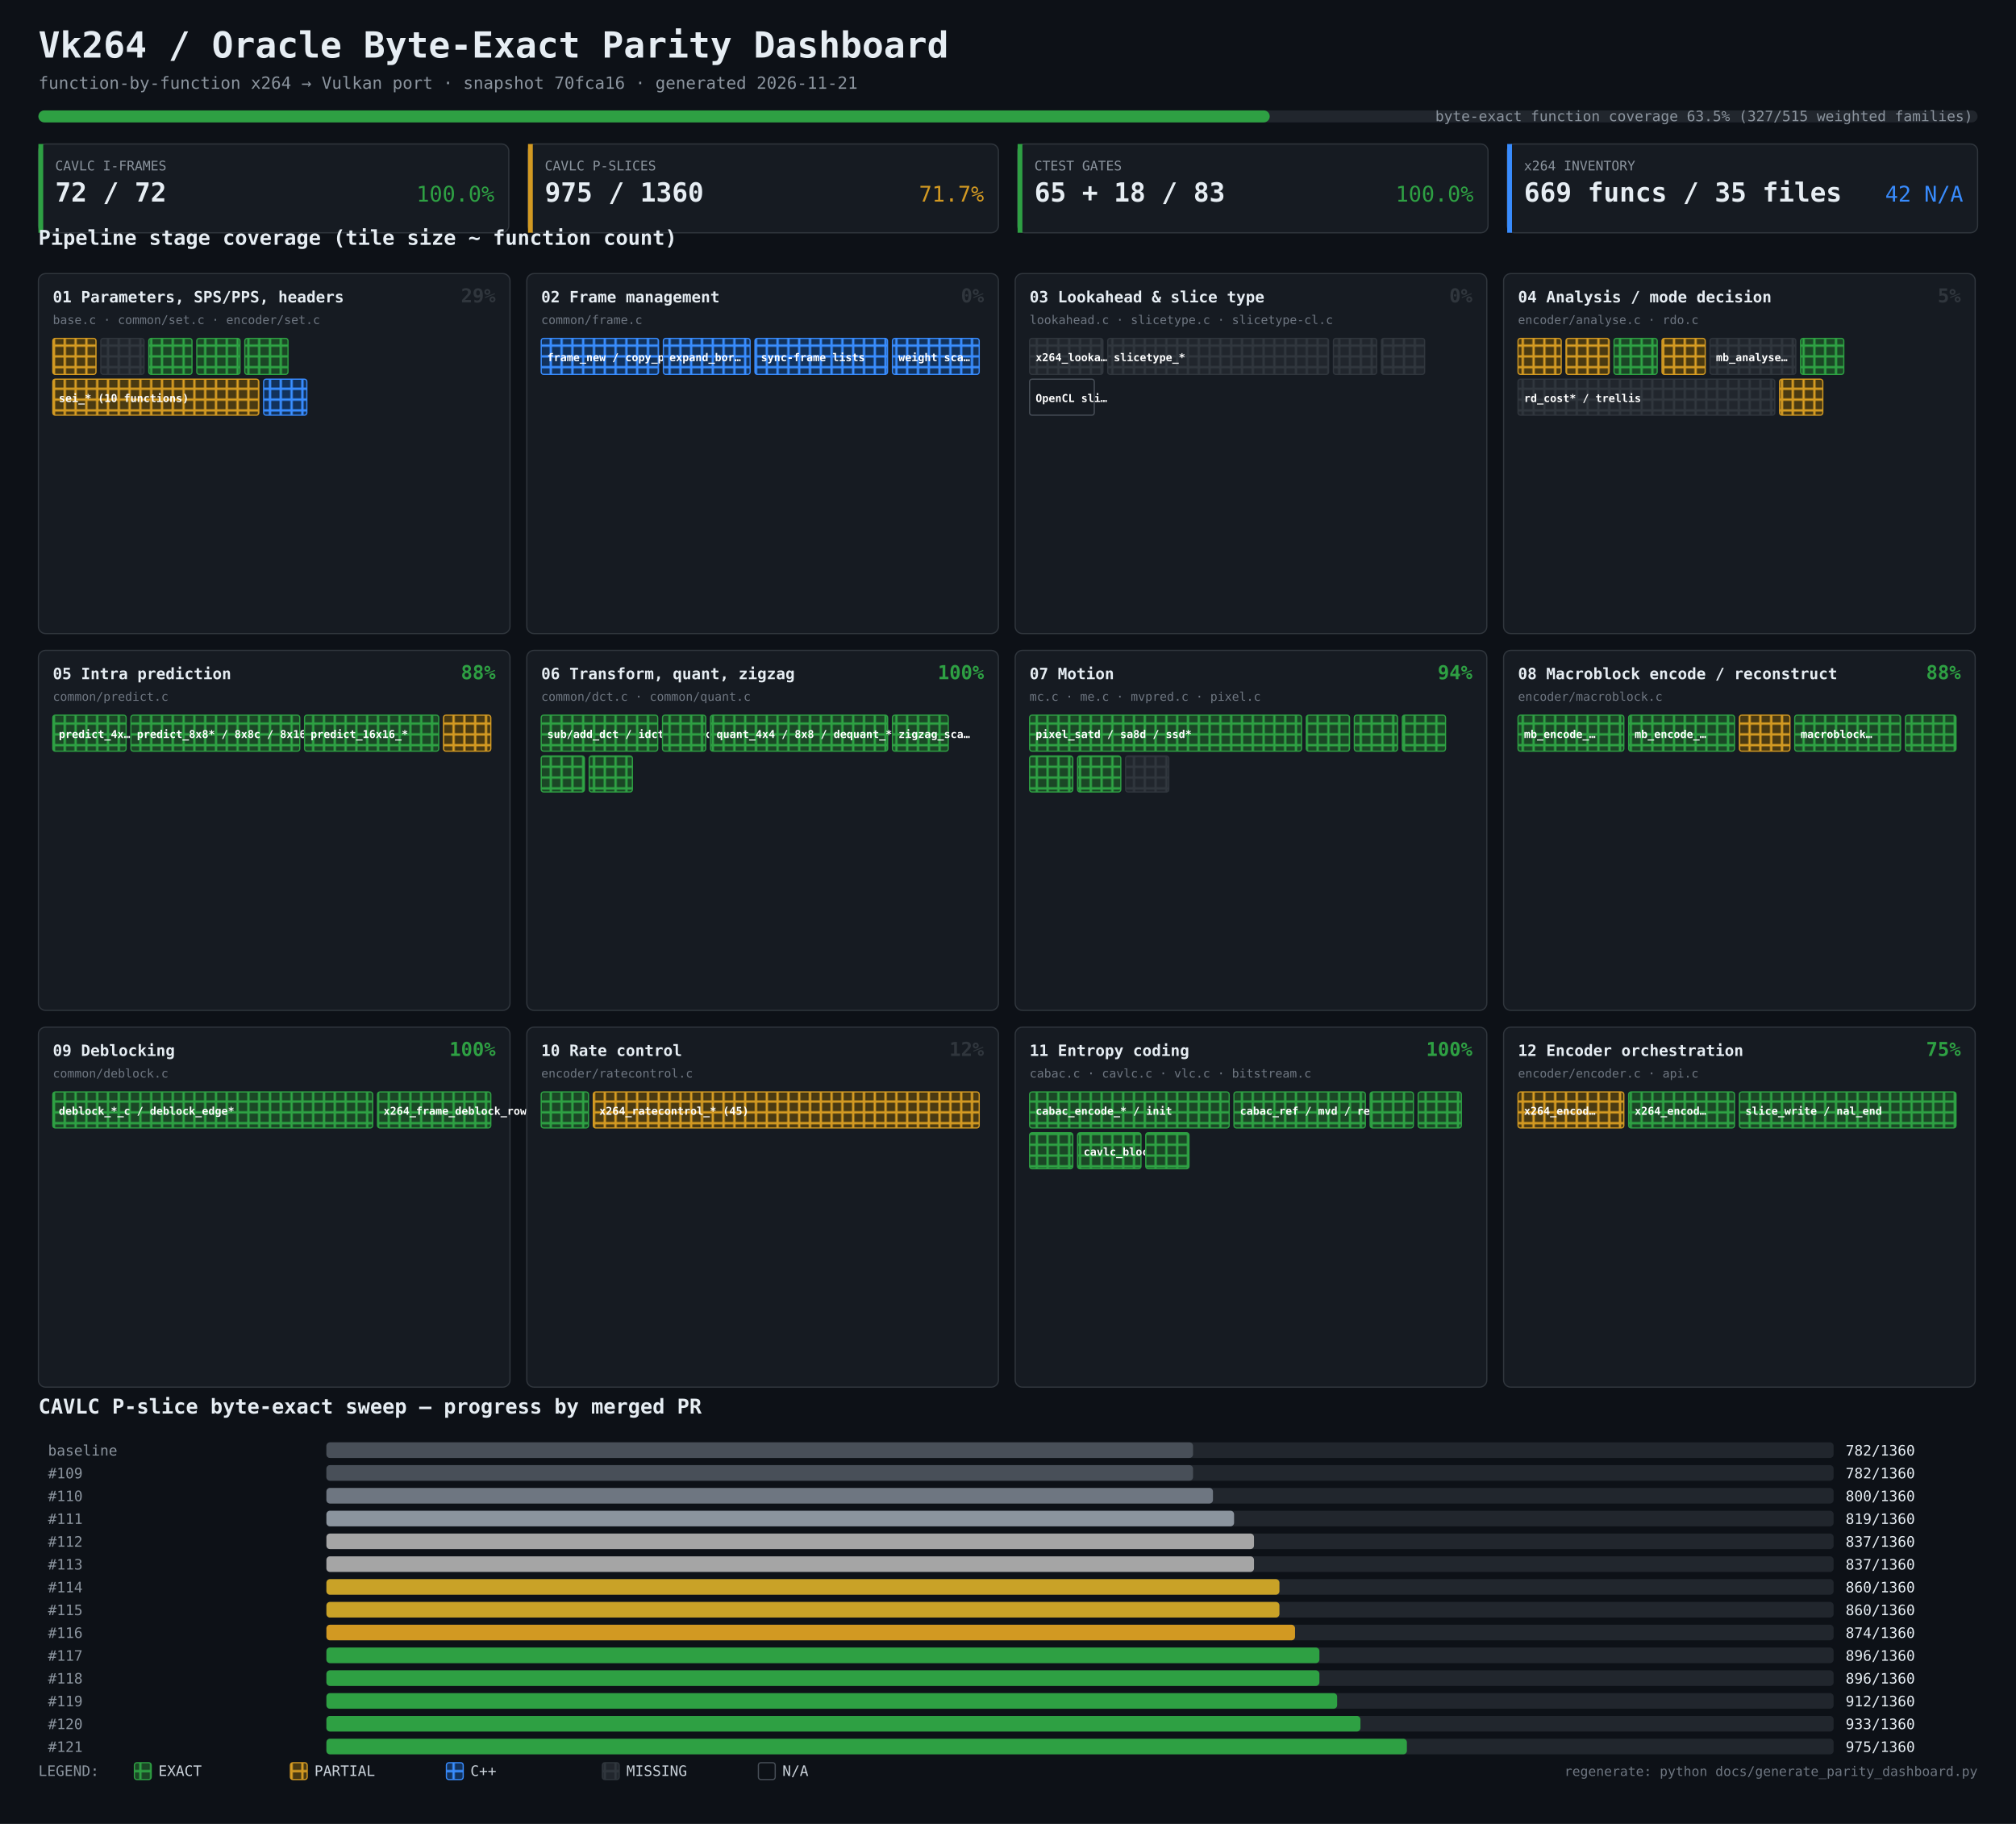
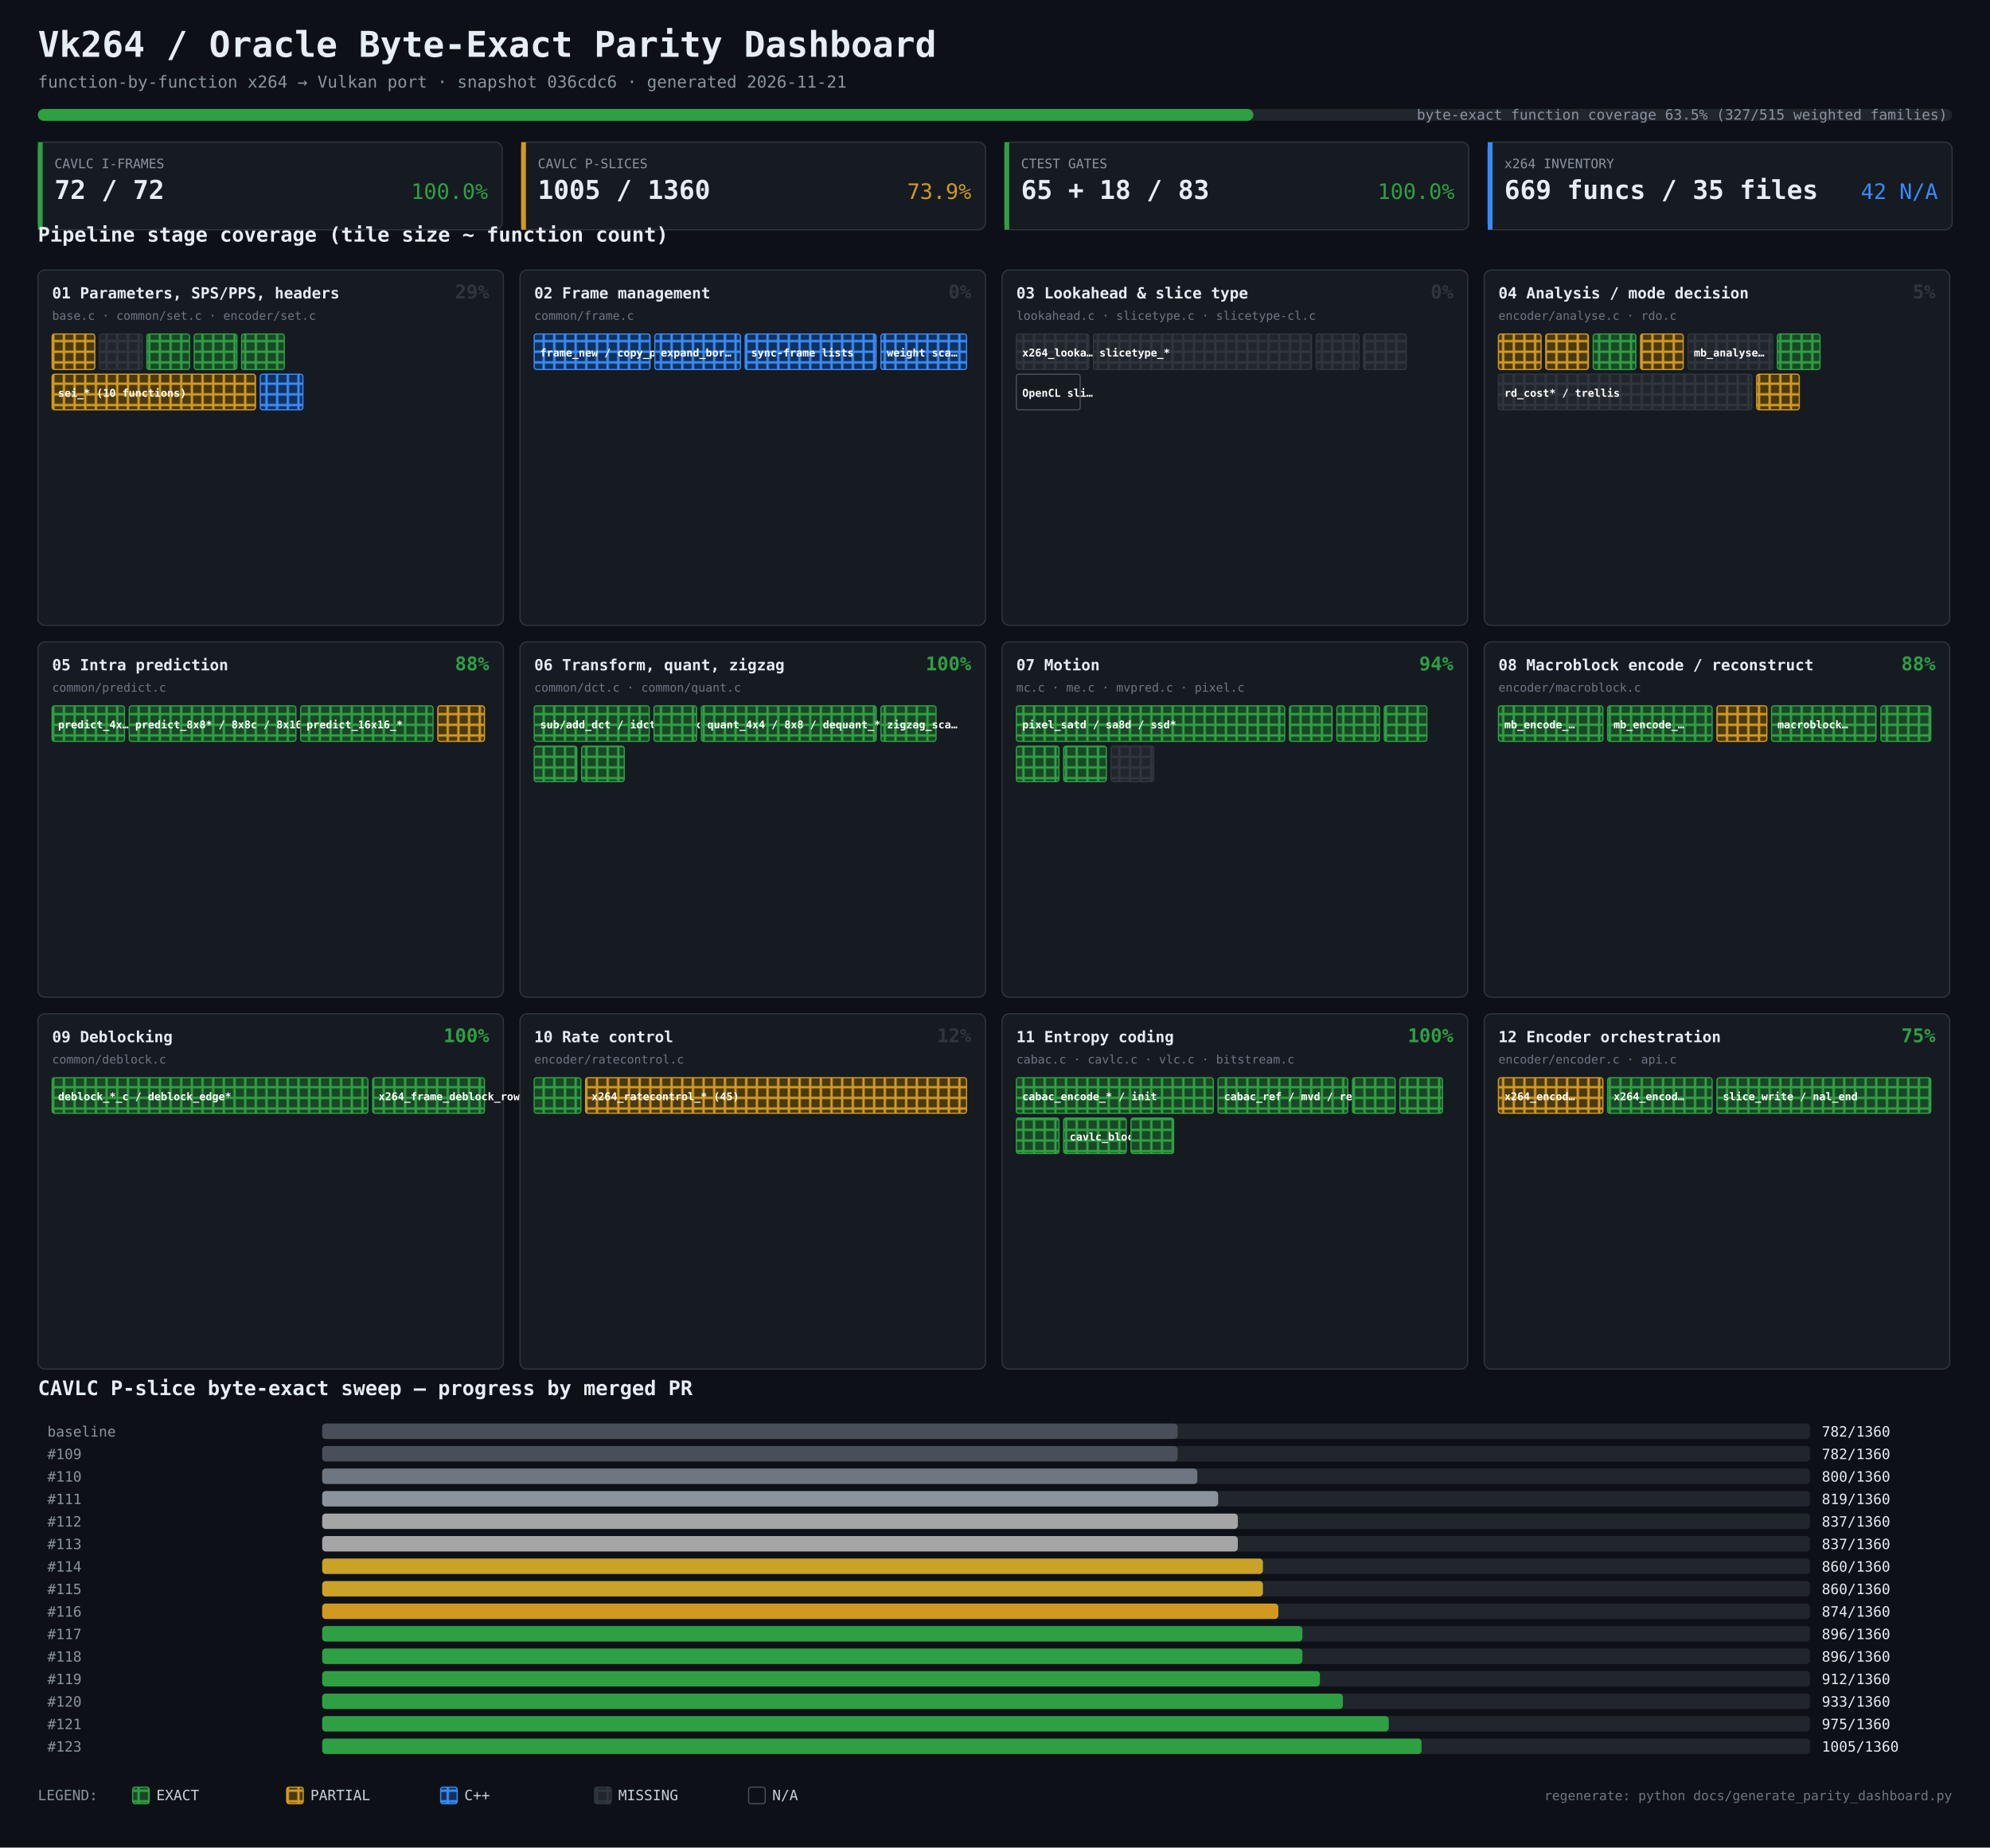
- <svg xmlns="http://www.w3.org/2000/svg" width="1680" height="1520" viewBox="0 0 1680 1520" font-family="Consolas, SFMono-Regular, Menlo, monospace">
+ <svg xmlns="http://www.w3.org/2000/svg" width="1680" height="1560" viewBox="0 0 1680 1560" font-family="Consolas, SFMono-Regular, Menlo, monospace">
  <defs>
    <pattern id="grid-exact" width="9" height="9" patternUnits="userSpaceOnUse">
      <rect width="9" height="9" fill="#2ea043" />
      <rect x="1" y="1" width="7" height="7" fill="#1b4726" />
    </pattern>
    <pattern id="grid-partial" width="9" height="9" patternUnits="userSpaceOnUse">
      <rect width="9" height="9" fill="#d29922" />
      <rect x="1" y="1" width="7" height="7" fill="#4a3a12" />
    </pattern>
    <pattern id="grid-cpp" width="9" height="9" patternUnits="userSpaceOnUse">
      <rect width="9" height="9" fill="#388bfd" />
      <rect x="1" y="1" width="7" height="7" fill="#12325c" />
    </pattern>
    <pattern id="grid-missing" width="9" height="9" patternUnits="userSpaceOnUse">
      <rect width="9" height="9" fill="#30363d" />
      <rect x="1" y="1" width="7" height="7" fill="#21262d" />
    </pattern>
    <pattern id="grid-na" width="9" height="9" patternUnits="userSpaceOnUse">
      <rect width="9" height="9" fill="#484f58" />
      <rect x="1" y="1" width="7" height="7" fill="#262b33" />
    </pattern>
  </defs>
-   <rect width="1680" height="1520" fill="#0d1117" />
+   <rect width="1680" height="1560" fill="#0d1117" />
  <text x="32" y="48" fill="#e6edf3" font-size="30" font-weight="bold">Vk264 / Oracle Byte-Exact Parity Dashboard</text>
-   <text x="32" y="74" fill="#8b949e" font-size="14">function-by-function x264 → Vulkan port · snapshot 70fca16 · generated 2026-11-21</text>
+   <text x="32" y="74" fill="#8b949e" font-size="14">function-by-function x264 → Vulkan port · snapshot 036cdc6 · generated 2026-11-21</text>
  <rect x="32" y="92" width="1616" height="10" fill="#21262d" rx="5" />
  <rect x="32" y="92" width="1026.1" height="10" fill="#2ea043" rx="5" />
  <text x="1644" y="101" fill="#8b949e" font-size="12" text-anchor="end">byte-exact function coverage 63.5% (327/515 weighted families)</text>
  <rect x="32" y="120" width="392" height="74" fill="#161b22" stroke="#30363d" rx="6" />
  <rect x="32" y="120" width="4" height="74" fill="#2ea043" />
  <text x="46" y="142" fill="#8b949e" font-size="11">CAVLC I-FRAMES</text>
  <text x="46" y="168" fill="#e6edf3" font-size="22" font-weight="bold">72 / 72</text>
  <text x="412" y="168" fill="#2ea043" font-size="18" text-anchor="end">100.0%</text>
  <rect x="440" y="120" width="392" height="74" fill="#161b22" stroke="#30363d" rx="6" />
  <rect x="440" y="120" width="4" height="74" fill="#d29922" />
  <text x="454" y="142" fill="#8b949e" font-size="11">CAVLC P-SLICES</text>
-   <text x="454" y="168" fill="#e6edf3" font-size="22" font-weight="bold">975 / 1360</text>
-   <text x="820" y="168" fill="#d29922" font-size="18" text-anchor="end">71.7%</text>
+   <text x="454" y="168" fill="#e6edf3" font-size="22" font-weight="bold">1005 / 1360</text>
+   <text x="820" y="168" fill="#d29922" font-size="18" text-anchor="end">73.9%</text>
  <rect x="848" y="120" width="392" height="74" fill="#161b22" stroke="#30363d" rx="6" />
  <rect x="848" y="120" width="4" height="74" fill="#2ea043" />
  <text x="862" y="142" fill="#8b949e" font-size="11">CTEST GATES</text>
  <text x="862" y="168" fill="#e6edf3" font-size="22" font-weight="bold">65 + 18 / 83</text>
  <text x="1228" y="168" fill="#2ea043" font-size="18" text-anchor="end">100.0%</text>
  <rect x="1256" y="120" width="392" height="74" fill="#161b22" stroke="#30363d" rx="6" />
  <rect x="1256" y="120" width="4" height="74" fill="#388bfd" />
  <text x="1270" y="142" fill="#8b949e" font-size="11">x264 INVENTORY</text>
  <text x="1270" y="168" fill="#e6edf3" font-size="22" font-weight="bold">669 funcs / 35 files</text>
  <text x="1636" y="168" fill="#388bfd" font-size="18" text-anchor="end">42 N/A</text>
  <text x="32" y="204" fill="#e6edf3" font-size="17" font-weight="bold">Pipeline stage coverage (tile size ~ function count)</text>
  <rect x="32" y="228" width="393" height="300" fill="#161b22" stroke="#30363d" rx="6" />
  <text x="44" y="252" fill="#e6edf3" font-size="13" font-weight="bold">01  Parameters, SPS/PPS, headers</text>
  <text x="44" y="270" fill="#6e7681" font-size="10">base.c · common/set.c · encoder/set.c</text>
  <text x="413" y="252" fill="#30363d" font-size="16" font-weight="bold" text-anchor="end">29%</text>
  <rect x="44.0" y="282" width="36.0" height="30" fill="url(#grid-partial)" stroke="#d29922" rx="2" />
  <rect x="84.0" y="282" width="36.0" height="30" fill="url(#grid-missing)" stroke="#30363d" rx="2" />
  <rect x="124.0" y="282" width="36.0" height="30" fill="url(#grid-exact)" stroke="#2ea043" rx="2" />
  <rect x="164.0" y="282" width="36.0" height="30" fill="url(#grid-exact)" stroke="#2ea043" rx="2" />
  <rect x="204.0" y="282" width="36.0" height="30" fill="url(#grid-exact)" stroke="#2ea043" rx="2" />
  <rect x="44.0" y="316" width="171.7" height="30" fill="url(#grid-partial)" stroke="#d29922" rx="2" />
  <text x="49.0" y="335" fill="#ffffff" font-size="9" font-weight="bold">sei_* (10 functions)</text>
  <rect x="219.7" y="316" width="36.0" height="30" fill="url(#grid-cpp)" stroke="#388bfd" rx="2" />
  <rect x="439" y="228" width="393" height="300" fill="#161b22" stroke="#30363d" rx="6" />
  <text x="451" y="252" fill="#e6edf3" font-size="13" font-weight="bold">02  Frame management</text>
  <text x="451" y="270" fill="#6e7681" font-size="10">common/frame.c</text>
  <text x="820" y="252" fill="#30363d" font-size="16" font-weight="bold" text-anchor="end">0%</text>
  <rect x="451.0" y="282" width="97.8" height="30" fill="url(#grid-cpp)" stroke="#388bfd" rx="2" />
  <text x="456.0" y="301" fill="#ffffff" font-size="9" font-weight="bold">frame_new / copy_picture</text>
  <rect x="552.8" y="282" width="72.3" height="30" fill="url(#grid-cpp)" stroke="#388bfd" rx="2" />
  <text x="557.8" y="301" fill="#ffffff" font-size="9" font-weight="bold">expand_bor…</text>
  <rect x="629.1" y="282" width="110.5" height="30" fill="url(#grid-cpp)" stroke="#388bfd" rx="2" />
  <text x="634.1" y="301" fill="#ffffff" font-size="9" font-weight="bold">sync-frame lists</text>
  <rect x="743.7" y="282" width="72.3" height="30" fill="url(#grid-cpp)" stroke="#388bfd" rx="2" />
  <text x="748.7" y="301" fill="#ffffff" font-size="9" font-weight="bold">weight sca…</text>
  <rect x="846" y="228" width="393" height="300" fill="#161b22" stroke="#30363d" rx="6" />
  <text x="858" y="252" fill="#e6edf3" font-size="13" font-weight="bold">03  Lookahead &amp; slice type</text>
  <text x="858" y="270" fill="#6e7681" font-size="10">lookahead.c · slicetype.c · slicetype-cl.c</text>
  <text x="1227" y="252" fill="#30363d" font-size="16" font-weight="bold" text-anchor="end">0%</text>
  <rect x="858.0" y="282" width="61.1" height="30" fill="url(#grid-missing)" stroke="#30363d" rx="2" />
  <text x="863.0" y="301" fill="#ffffff" font-size="9" font-weight="bold">x264_looka…</text>
  <rect x="923.1" y="282" width="184.1" height="30" fill="url(#grid-missing)" stroke="#30363d" rx="2" />
  <text x="928.1" y="301" fill="#ffffff" font-size="9" font-weight="bold">slicetype_*</text>
  <rect x="1111.2" y="282" width="36.0" height="30" fill="url(#grid-missing)" stroke="#30363d" rx="2" />
  <rect x="1151.2" y="282" width="36.0" height="30" fill="url(#grid-missing)" stroke="#30363d" rx="2" />
  <rect x="858.0" y="316" width="53.9" height="30" fill="url(#grid-n/a)" stroke="#484f58" rx="2" />
  <text x="863.0" y="335" fill="#ffffff" font-size="9" font-weight="bold">OpenCL sli…</text>
  <rect x="1253" y="228" width="393" height="300" fill="#161b22" stroke="#30363d" rx="6" />
  <text x="1265" y="252" fill="#e6edf3" font-size="13" font-weight="bold">04  Analysis / mode decision</text>
  <text x="1265" y="270" fill="#6e7681" font-size="10">encoder/analyse.c · rdo.c</text>
  <text x="1634" y="252" fill="#30363d" font-size="16" font-weight="bold" text-anchor="end">5%</text>
  <rect x="1265.0" y="282" width="36.0" height="30" fill="url(#grid-partial)" stroke="#d29922" rx="2" />
  <rect x="1305.0" y="282" width="36.0" height="30" fill="url(#grid-partial)" stroke="#d29922" rx="2" />
  <rect x="1345.0" y="282" width="36.0" height="30" fill="url(#grid-exact)" stroke="#2ea043" rx="2" />
  <rect x="1385.0" y="282" width="36.0" height="30" fill="url(#grid-partial)" stroke="#d29922" rx="2" />
  <rect x="1425.0" y="282" width="71.5" height="30" fill="url(#grid-missing)" stroke="#30363d" rx="2" />
  <text x="1430.0" y="301" fill="#ffffff" font-size="9" font-weight="bold">mb_analyse…</text>
  <rect x="1500.5" y="282" width="36.0" height="30" fill="url(#grid-exact)" stroke="#2ea043" rx="2" />
  <rect x="1265.0" y="316" width="214.0" height="30" fill="url(#grid-missing)" stroke="#30363d" rx="2" />
  <text x="1270.0" y="335" fill="#ffffff" font-size="9" font-weight="bold">rd_cost* / trellis</text>
  <rect x="1483.0" y="316" width="36.0" height="30" fill="url(#grid-partial)" stroke="#d29922" rx="2" />
  <rect x="32" y="542" width="393" height="300" fill="#161b22" stroke="#30363d" rx="6" />
  <text x="44" y="566" fill="#e6edf3" font-size="13" font-weight="bold">05  Intra prediction</text>
  <text x="44" y="584" fill="#6e7681" font-size="10">common/predict.c</text>
  <text x="413" y="566" fill="#2ea043" font-size="16" font-weight="bold" text-anchor="end">88%</text>
  <rect x="44.0" y="596" width="61.1" height="30" fill="url(#grid-exact)" stroke="#2ea043" rx="2" />
  <text x="49.0" y="615" fill="#ffffff" font-size="9" font-weight="bold">predict_4x…</text>
  <rect x="109.1" y="596" width="140.7" height="30" fill="url(#grid-exact)" stroke="#2ea043" rx="2" />
  <text x="114.1" y="615" fill="#ffffff" font-size="9" font-weight="bold">predict_8x8* / 8x8c / 8x16c</text>
  <rect x="253.8" y="596" width="111.8" height="30" fill="url(#grid-exact)" stroke="#2ea043" rx="2" />
  <text x="258.8" y="615" fill="#ffffff" font-size="9" font-weight="bold">predict_16x16_*</text>
  <rect x="369.6" y="596" width="39.4" height="30" fill="url(#grid-partial)" stroke="#d29922" rx="2" />
  <rect x="439" y="542" width="393" height="300" fill="#161b22" stroke="#30363d" rx="6" />
  <text x="451" y="566" fill="#e6edf3" font-size="13" font-weight="bold">06  Transform, quant, zigzag</text>
  <text x="451" y="584" fill="#6e7681" font-size="10">common/dct.c · common/quant.c</text>
  <text x="820" y="566" fill="#2ea043" font-size="16" font-weight="bold" text-anchor="end">100%</text>
  <rect x="451.0" y="596" width="97.1" height="30" fill="url(#grid-exact)" stroke="#2ea043" rx="2" />
  <text x="456.0" y="615" fill="#ffffff" font-size="9" font-weight="bold">sub/add_dct / idct 4x4,8x8,16x16</text>
  <rect x="552.1" y="596" width="36.0" height="30" fill="url(#grid-exact)" stroke="#2ea043" rx="2" />
  <rect x="592.1" y="596" width="147.6" height="30" fill="url(#grid-exact)" stroke="#2ea043" rx="2" />
  <text x="597.1" y="615" fill="#ffffff" font-size="9" font-weight="bold">quant_4x4 / 8x8 / dequant_*</text>
  <rect x="743.7" y="596" width="46.5" height="30" fill="url(#grid-exact)" stroke="#2ea043" rx="2" />
  <text x="748.7" y="615" fill="#ffffff" font-size="9" font-weight="bold">zigzag_sca…</text>
  <rect x="451.0" y="630" width="36.0" height="30" fill="url(#grid-exact)" stroke="#2ea043" rx="2" />
  <rect x="491.0" y="630" width="36.0" height="30" fill="url(#grid-exact)" stroke="#2ea043" rx="2" />
  <rect x="846" y="542" width="393" height="300" fill="#161b22" stroke="#30363d" rx="6" />
  <text x="858" y="566" fill="#e6edf3" font-size="13" font-weight="bold">07  Motion</text>
  <text x="858" y="584" fill="#6e7681" font-size="10">mc.c · me.c · mvpred.c · pixel.c</text>
  <text x="1227" y="566" fill="#2ea043" font-size="16" font-weight="bold" text-anchor="end">94%</text>
  <rect x="858.0" y="596" width="226.6" height="30" fill="url(#grid-exact)" stroke="#2ea043" rx="2" />
  <text x="863.0" y="615" fill="#ffffff" font-size="9" font-weight="bold">pixel_satd / sa8d / ssd*</text>
  <rect x="1088.6" y="596" width="36.0" height="30" fill="url(#grid-exact)" stroke="#2ea043" rx="2" />
  <rect x="1128.6" y="596" width="36.0" height="30" fill="url(#grid-exact)" stroke="#2ea043" rx="2" />
  <rect x="1168.6" y="596" width="36.0" height="30" fill="url(#grid-exact)" stroke="#2ea043" rx="2" />
  <rect x="858.0" y="630" width="36.0" height="30" fill="url(#grid-exact)" stroke="#2ea043" rx="2" />
  <rect x="898.0" y="630" width="36.0" height="30" fill="url(#grid-exact)" stroke="#2ea043" rx="2" />
  <rect x="938.0" y="630" width="36.0" height="30" fill="url(#grid-missing)" stroke="#30363d" rx="2" />
  <rect x="1253" y="542" width="393" height="300" fill="#161b22" stroke="#30363d" rx="6" />
  <text x="1265" y="566" fill="#e6edf3" font-size="13" font-weight="bold">08  Macroblock encode / reconstruct</text>
  <text x="1265" y="584" fill="#6e7681" font-size="10">encoder/macroblock.c</text>
  <text x="1634" y="566" fill="#2ea043" font-size="16" font-weight="bold" text-anchor="end">88%</text>
  <rect x="1265.0" y="596" width="88.2" height="30" fill="url(#grid-exact)" stroke="#2ea043" rx="2" />
  <text x="1270.0" y="615" fill="#ffffff" font-size="9" font-weight="bold">mb_encode_…</text>
  <rect x="1357.2" y="596" width="88.2" height="30" fill="url(#grid-exact)" stroke="#2ea043" rx="2" />
  <text x="1362.2" y="615" fill="#ffffff" font-size="9" font-weight="bold">mb_encode_…</text>
  <rect x="1449.5" y="596" width="42.1" height="30" fill="url(#grid-partial)" stroke="#d29922" rx="2" />
  <rect x="1495.6" y="596" width="88.2" height="30" fill="url(#grid-exact)" stroke="#2ea043" rx="2" />
  <text x="1500.6" y="615" fill="#ffffff" font-size="9" font-weight="bold">macroblock…</text>
  <rect x="1587.9" y="596" width="42.1" height="30" fill="url(#grid-exact)" stroke="#2ea043" rx="2" />
  <rect x="32" y="856" width="393" height="300" fill="#161b22" stroke="#30363d" rx="6" />
  <text x="44" y="880" fill="#e6edf3" font-size="13" font-weight="bold">09  Deblocking</text>
  <text x="44" y="898" fill="#6e7681" font-size="10">common/deblock.c</text>
  <text x="413" y="880" fill="#2ea043" font-size="16" font-weight="bold" text-anchor="end">100%</text>
  <rect x="44.0" y="910" width="266.6" height="30" fill="url(#grid-exact)" stroke="#2ea043" rx="2" />
  <text x="49.0" y="929" fill="#ffffff" font-size="9" font-weight="bold">deblock_*_c / deblock_edge*</text>
  <rect x="314.6" y="910" width="94.4" height="30" fill="url(#grid-exact)" stroke="#2ea043" rx="2" />
  <text x="319.6" y="929" fill="#ffffff" font-size="9" font-weight="bold">x264_frame_deblock_row</text>
  <rect x="439" y="856" width="393" height="300" fill="#161b22" stroke="#30363d" rx="6" />
  <text x="451" y="880" fill="#e6edf3" font-size="13" font-weight="bold">10  Rate control</text>
  <text x="451" y="898" fill="#6e7681" font-size="10">encoder/ratecontrol.c</text>
  <text x="820" y="880" fill="#30363d" font-size="16" font-weight="bold" text-anchor="end">12%</text>
  <rect x="451.0" y="910" width="39.4" height="30" fill="url(#grid-exact)" stroke="#2ea043" rx="2" />
  <rect x="494.4" y="910" width="321.6" height="30" fill="url(#grid-partial)" stroke="#d29922" rx="2" />
  <text x="499.4" y="929" fill="#ffffff" font-size="9" font-weight="bold">x264_ratecontrol_* (45)</text>
  <rect x="846" y="856" width="393" height="300" fill="#161b22" stroke="#30363d" rx="6" />
  <text x="858" y="880" fill="#e6edf3" font-size="13" font-weight="bold">11  Entropy coding</text>
  <text x="858" y="898" fill="#6e7681" font-size="10">cabac.c · cavlc.c · vlc.c · bitstream.c</text>
  <text x="1227" y="880" fill="#2ea043" font-size="16" font-weight="bold" text-anchor="end">100%</text>
  <rect x="858.0" y="910" width="166.3" height="30" fill="url(#grid-exact)" stroke="#2ea043" rx="2" />
  <text x="863.0" y="929" fill="#ffffff" font-size="9" font-weight="bold">cabac_encode_* / init</text>
  <rect x="1028.3" y="910" width="109.5" height="30" fill="url(#grid-exact)" stroke="#2ea043" rx="2" />
  <text x="1033.3" y="929" fill="#ffffff" font-size="9" font-weight="bold">cabac_ref / mvd / residual</text>
  <rect x="1141.8" y="910" width="36.0" height="30" fill="url(#grid-exact)" stroke="#2ea043" rx="2" />
  <rect x="1181.8" y="910" width="36.0" height="30" fill="url(#grid-exact)" stroke="#2ea043" rx="2" />
  <rect x="858.0" y="944" width="36.0" height="30" fill="url(#grid-exact)" stroke="#2ea043" rx="2" />
  <rect x="898.0" y="944" width="52.8" height="30" fill="url(#grid-exact)" stroke="#2ea043" rx="2" />
  <text x="903.0" y="963" fill="#ffffff" font-size="9" font-weight="bold">cavlc_bloc…</text>
  <rect x="954.8" y="944" width="36.0" height="30" fill="url(#grid-exact)" stroke="#2ea043" rx="2" />
  <rect x="1253" y="856" width="393" height="300" fill="#161b22" stroke="#30363d" rx="6" />
  <text x="1265" y="880" fill="#e6edf3" font-size="13" font-weight="bold">12  Encoder orchestration</text>
  <text x="1265" y="898" fill="#6e7681" font-size="10">encoder/encoder.c · api.c</text>
  <text x="1634" y="880" fill="#2ea043" font-size="16" font-weight="bold" text-anchor="end">75%</text>
  <rect x="1265.0" y="910" width="88.2" height="30" fill="url(#grid-partial)" stroke="#d29922" rx="2" />
  <text x="1270.0" y="929" fill="#ffffff" font-size="9" font-weight="bold">x264_encod…</text>
  <rect x="1357.2" y="910" width="88.2" height="30" fill="url(#grid-exact)" stroke="#2ea043" rx="2" />
  <text x="1362.2" y="929" fill="#ffffff" font-size="9" font-weight="bold">x264_encod…</text>
  <rect x="1449.5" y="910" width="180.5" height="30" fill="url(#grid-exact)" stroke="#2ea043" rx="2" />
  <text x="1454.5" y="929" fill="#ffffff" font-size="9" font-weight="bold">slice_write / nal_end</text>
  <text x="32" y="1178" fill="#e6edf3" font-size="17" font-weight="bold">CAVLC P-slice byte-exact sweep — progress by merged PR</text>
  <text x="40" y="1213" fill="#8b949e" font-size="12">baseline</text>
  <rect x="272" y="1202" width="1256" height="13" fill="#21262d" rx="3" />
  <rect x="272" y="1202" width="722.2" height="13" fill="#484f58" rx="3" />
  <text x="1538" y="1213" fill="#e6edf3" font-size="12">782/1360</text>
  <text x="40" y="1232" fill="#8b949e" font-size="12">#109</text>
  <rect x="272" y="1221" width="1256" height="13" fill="#21262d" rx="3" />
  <rect x="272" y="1221" width="722.2" height="13" fill="#484f58" rx="3" />
  <text x="1538" y="1232" fill="#e6edf3" font-size="12">782/1360</text>
  <text x="40" y="1251" fill="#8b949e" font-size="12">#110</text>
  <rect x="272" y="1240" width="1256" height="13" fill="#21262d" rx="3" />
  <rect x="272" y="1240" width="738.8" height="13" fill="#6e7681" rx="3" />
  <text x="1538" y="1251" fill="#e6edf3" font-size="12">800/1360</text>
  <text x="40" y="1270" fill="#8b949e" font-size="12">#111</text>
  <rect x="272" y="1259" width="1256" height="13" fill="#21262d" rx="3" />
  <rect x="272" y="1259" width="756.4" height="13" fill="#8b949e" rx="3" />
  <text x="1538" y="1270" fill="#e6edf3" font-size="12">819/1360</text>
  <text x="40" y="1289" fill="#8b949e" font-size="12">#112</text>
  <rect x="272" y="1278" width="1256" height="13" fill="#21262d" rx="3" />
  <rect x="272" y="1278" width="773.0" height="13" fill="#a5a5a5" rx="3" />
  <text x="1538" y="1289" fill="#e6edf3" font-size="12">837/1360</text>
  <text x="40" y="1308" fill="#8b949e" font-size="12">#113</text>
  <rect x="272" y="1297" width="1256" height="13" fill="#21262d" rx="3" />
  <rect x="272" y="1297" width="773.0" height="13" fill="#a5a5a5" rx="3" />
  <text x="1538" y="1308" fill="#e6edf3" font-size="12">837/1360</text>
  <text x="40" y="1327" fill="#8b949e" font-size="12">#114</text>
  <rect x="272" y="1316" width="1256" height="13" fill="#21262d" rx="3" />
  <rect x="272" y="1316" width="794.2" height="13" fill="#c9a227" rx="3" />
  <text x="1538" y="1327" fill="#e6edf3" font-size="12">860/1360</text>
  <text x="40" y="1346" fill="#8b949e" font-size="12">#115</text>
  <rect x="272" y="1335" width="1256" height="13" fill="#21262d" rx="3" />
  <rect x="272" y="1335" width="794.2" height="13" fill="#c9a227" rx="3" />
  <text x="1538" y="1346" fill="#e6edf3" font-size="12">860/1360</text>
  <text x="40" y="1365" fill="#8b949e" font-size="12">#116</text>
  <rect x="272" y="1354" width="1256" height="13" fill="#21262d" rx="3" />
  <rect x="272" y="1354" width="807.2" height="13" fill="#d29922" rx="3" />
  <text x="1538" y="1365" fill="#e6edf3" font-size="12">874/1360</text>
  <text x="40" y="1384" fill="#8b949e" font-size="12">#117</text>
  <rect x="272" y="1373" width="1256" height="13" fill="#21262d" rx="3" />
  <rect x="272" y="1373" width="827.5" height="13" fill="#2ea043" rx="3" />
  <text x="1538" y="1384" fill="#e6edf3" font-size="12">896/1360</text>
  <text x="40" y="1403" fill="#8b949e" font-size="12">#118</text>
  <rect x="272" y="1392" width="1256" height="13" fill="#21262d" rx="3" />
  <rect x="272" y="1392" width="827.5" height="13" fill="#2ea043" rx="3" />
  <text x="1538" y="1403" fill="#e6edf3" font-size="12">896/1360</text>
  <text x="40" y="1422" fill="#8b949e" font-size="12">#119</text>
  <rect x="272" y="1411" width="1256" height="13" fill="#21262d" rx="3" />
  <rect x="272" y="1411" width="842.3" height="13" fill="#2ea043" rx="3" />
  <text x="1538" y="1422" fill="#e6edf3" font-size="12">912/1360</text>
  <text x="40" y="1441" fill="#8b949e" font-size="12">#120</text>
  <rect x="272" y="1430" width="1256" height="13" fill="#21262d" rx="3" />
  <rect x="272" y="1430" width="861.7" height="13" fill="#2ea043" rx="3" />
  <text x="1538" y="1441" fill="#e6edf3" font-size="12">933/1360</text>
  <text x="40" y="1460" fill="#8b949e" font-size="12">#121</text>
  <rect x="272" y="1449" width="1256" height="13" fill="#21262d" rx="3" />
  <rect x="272" y="1449" width="900.4" height="13" fill="#2ea043" rx="3" />
  <text x="1538" y="1460" fill="#e6edf3" font-size="12">975/1360</text>
-   <text x="32" y="1480" fill="#8b949e" font-size="12">LEGEND:</text>
-   <rect x="112" y="1469" width="14" height="14" fill="url(#grid-exact)" stroke="#2ea043" rx="2" />
-   <text x="132" y="1480" fill="#c9d1d9" font-size="12">EXACT</text>
-   <rect x="242" y="1469" width="14" height="14" fill="url(#grid-partial)" stroke="#d29922" rx="2" />
-   <text x="262" y="1480" fill="#c9d1d9" font-size="12">PARTIAL</text>
-   <rect x="372" y="1469" width="14" height="14" fill="url(#grid-cpp)" stroke="#388bfd" rx="2" />
-   <text x="392" y="1480" fill="#c9d1d9" font-size="12">C++</text>
-   <rect x="502" y="1469" width="14" height="14" fill="url(#grid-missing)" stroke="#30363d" rx="2" />
-   <text x="522" y="1480" fill="#c9d1d9" font-size="12">MISSING</text>
-   <rect x="632" y="1469" width="14" height="14" fill="url(#grid-n/a)" stroke="#484f58" rx="2" />
-   <text x="652" y="1480" fill="#c9d1d9" font-size="12">N/A</text>
-   <text x="1648" y="1480" fill="#6e7681" font-size="11" text-anchor="end">regenerate: python docs/generate_parity_dashboard.py</text>
+   <text x="40" y="1479" fill="#8b949e" font-size="12">#123</text>
+   <rect x="272" y="1468" width="1256" height="13" fill="#21262d" rx="3" />
+   <rect x="272" y="1468" width="928.1" height="13" fill="#2ea043" rx="3" />
+   <text x="1538" y="1479" fill="#e6edf3" font-size="12">1005/1360</text>
+   <text x="32" y="1520" fill="#8b949e" font-size="12">LEGEND:</text>
+   <rect x="112" y="1509" width="14" height="14" fill="url(#grid-exact)" stroke="#2ea043" rx="2" />
+   <text x="132" y="1520" fill="#c9d1d9" font-size="12">EXACT</text>
+   <rect x="242" y="1509" width="14" height="14" fill="url(#grid-partial)" stroke="#d29922" rx="2" />
+   <text x="262" y="1520" fill="#c9d1d9" font-size="12">PARTIAL</text>
+   <rect x="372" y="1509" width="14" height="14" fill="url(#grid-cpp)" stroke="#388bfd" rx="2" />
+   <text x="392" y="1520" fill="#c9d1d9" font-size="12">C++</text>
+   <rect x="502" y="1509" width="14" height="14" fill="url(#grid-missing)" stroke="#30363d" rx="2" />
+   <text x="522" y="1520" fill="#c9d1d9" font-size="12">MISSING</text>
+   <rect x="632" y="1509" width="14" height="14" fill="url(#grid-n/a)" stroke="#484f58" rx="2" />
+   <text x="652" y="1520" fill="#c9d1d9" font-size="12">N/A</text>
+   <text x="1648" y="1520" fill="#6e7681" font-size="11" text-anchor="end">regenerate: python docs/generate_parity_dashboard.py</text>
</svg>
